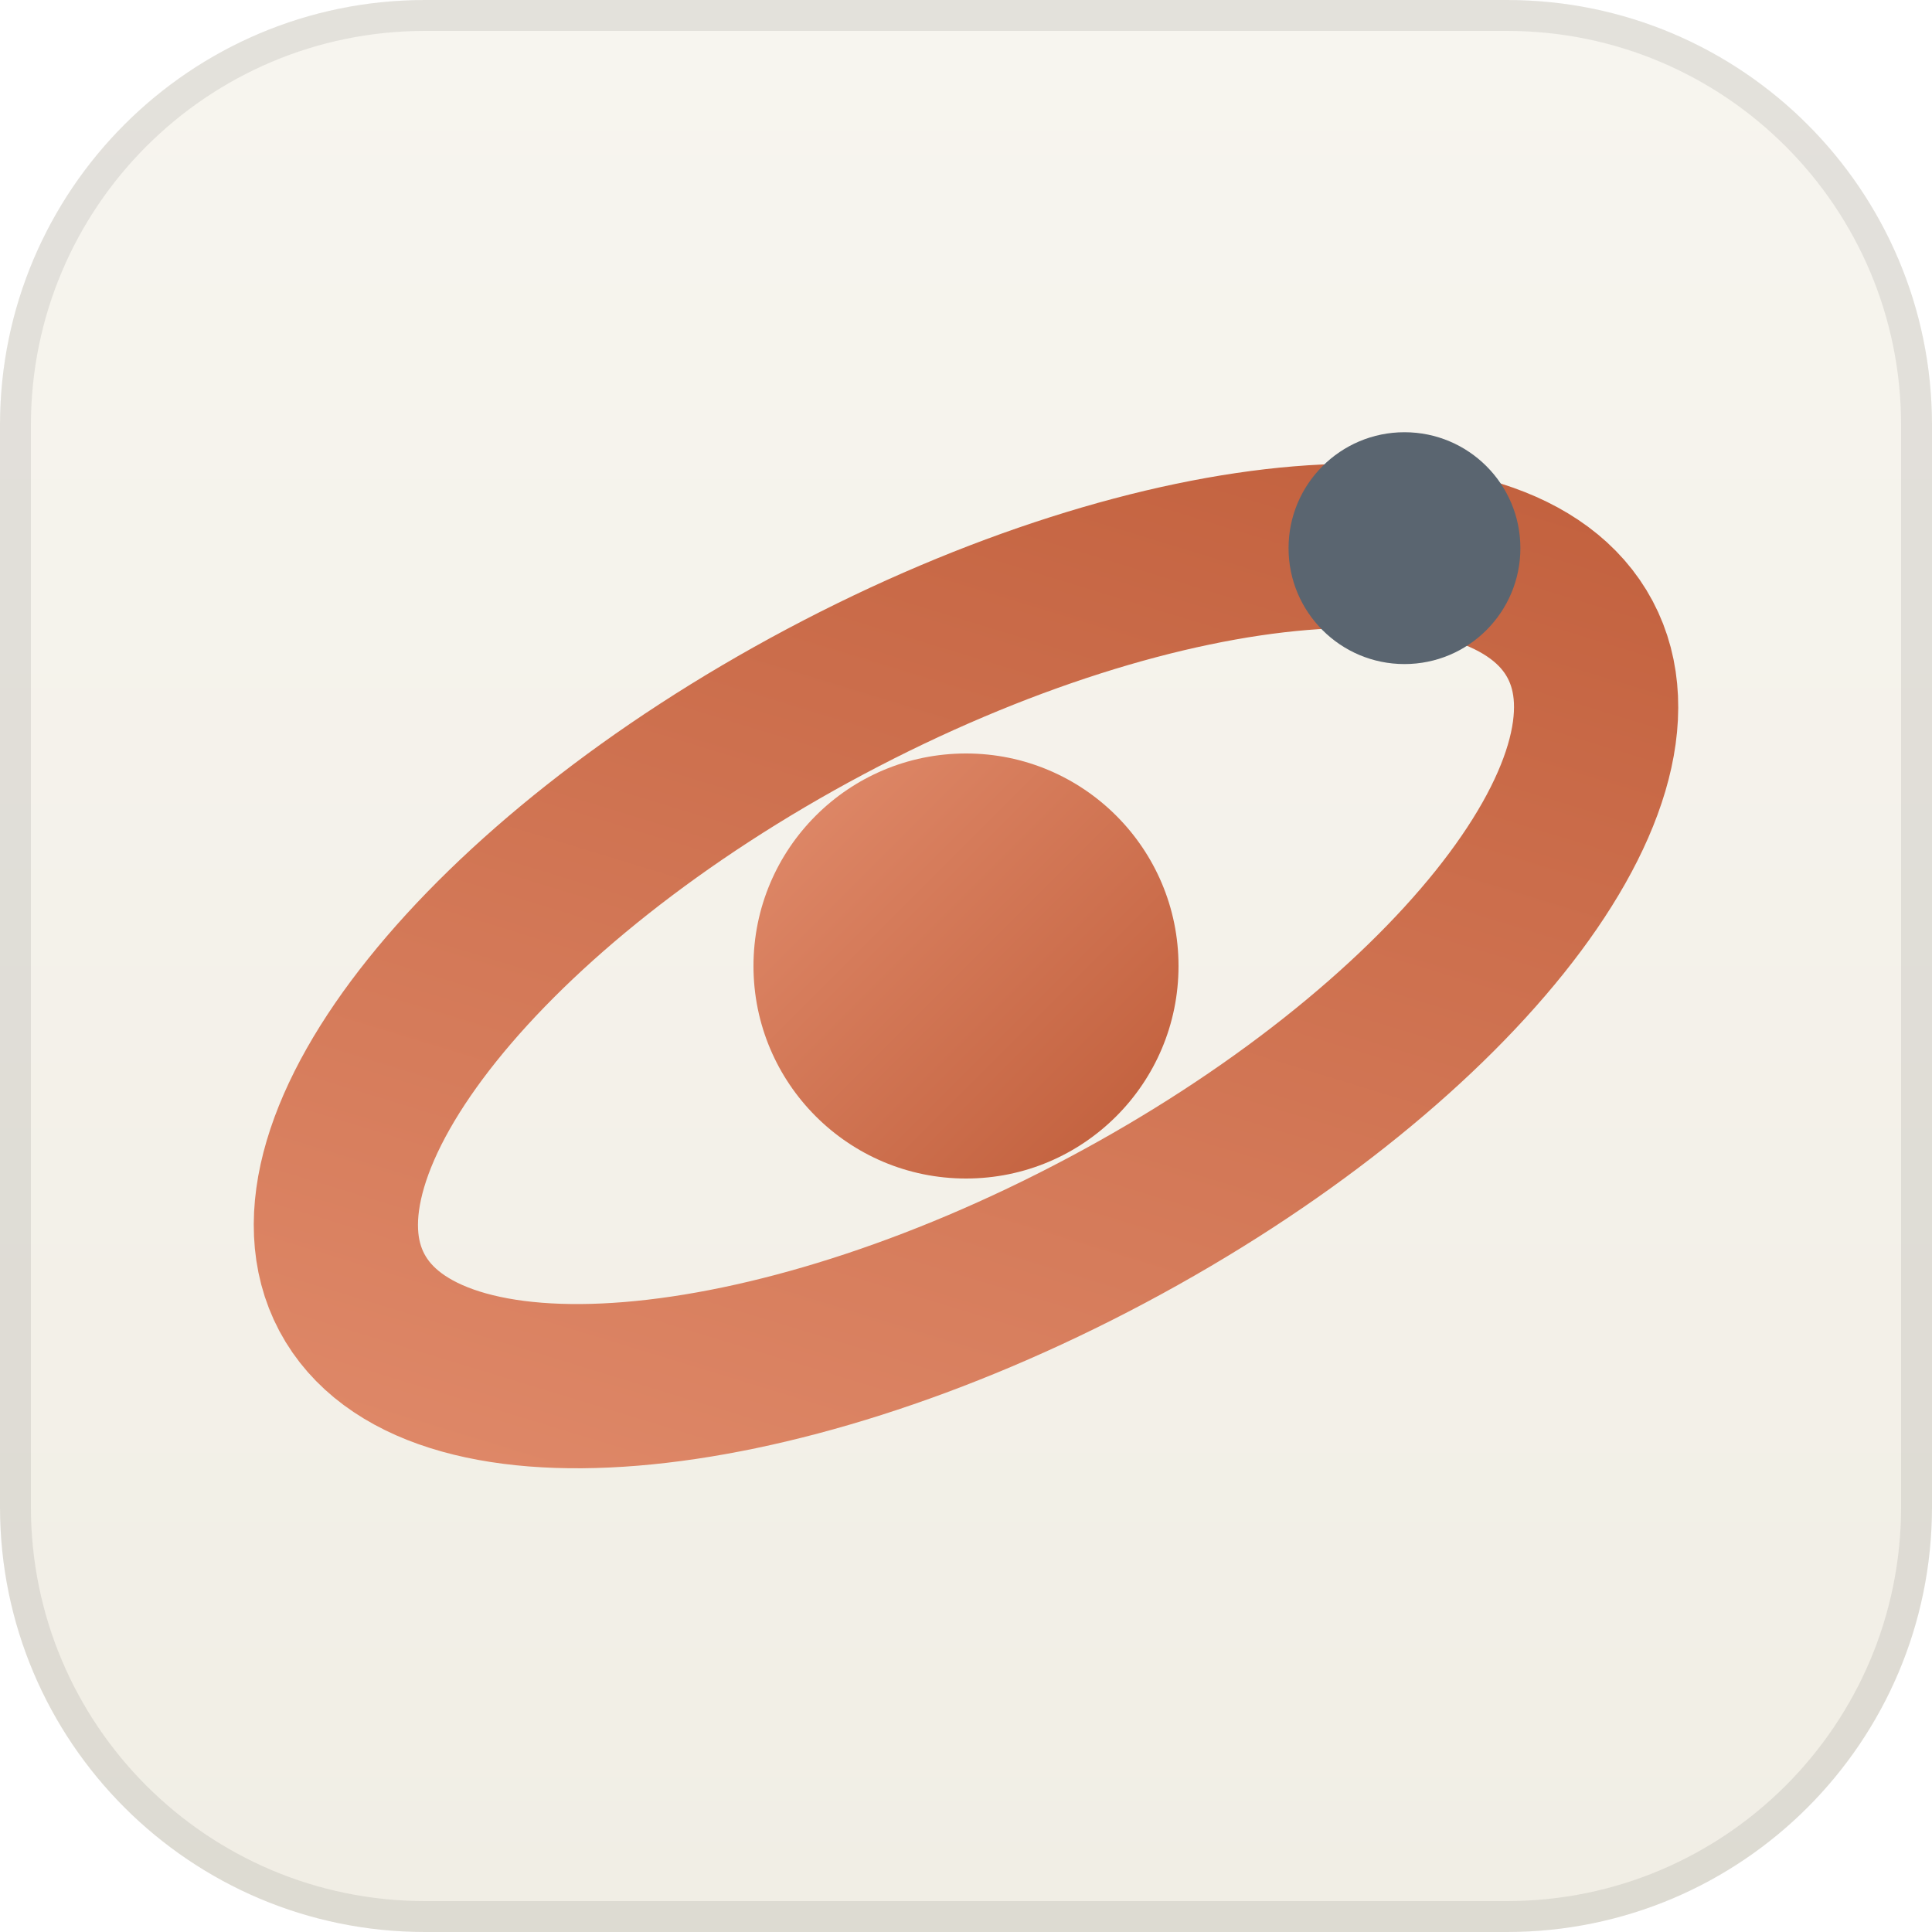
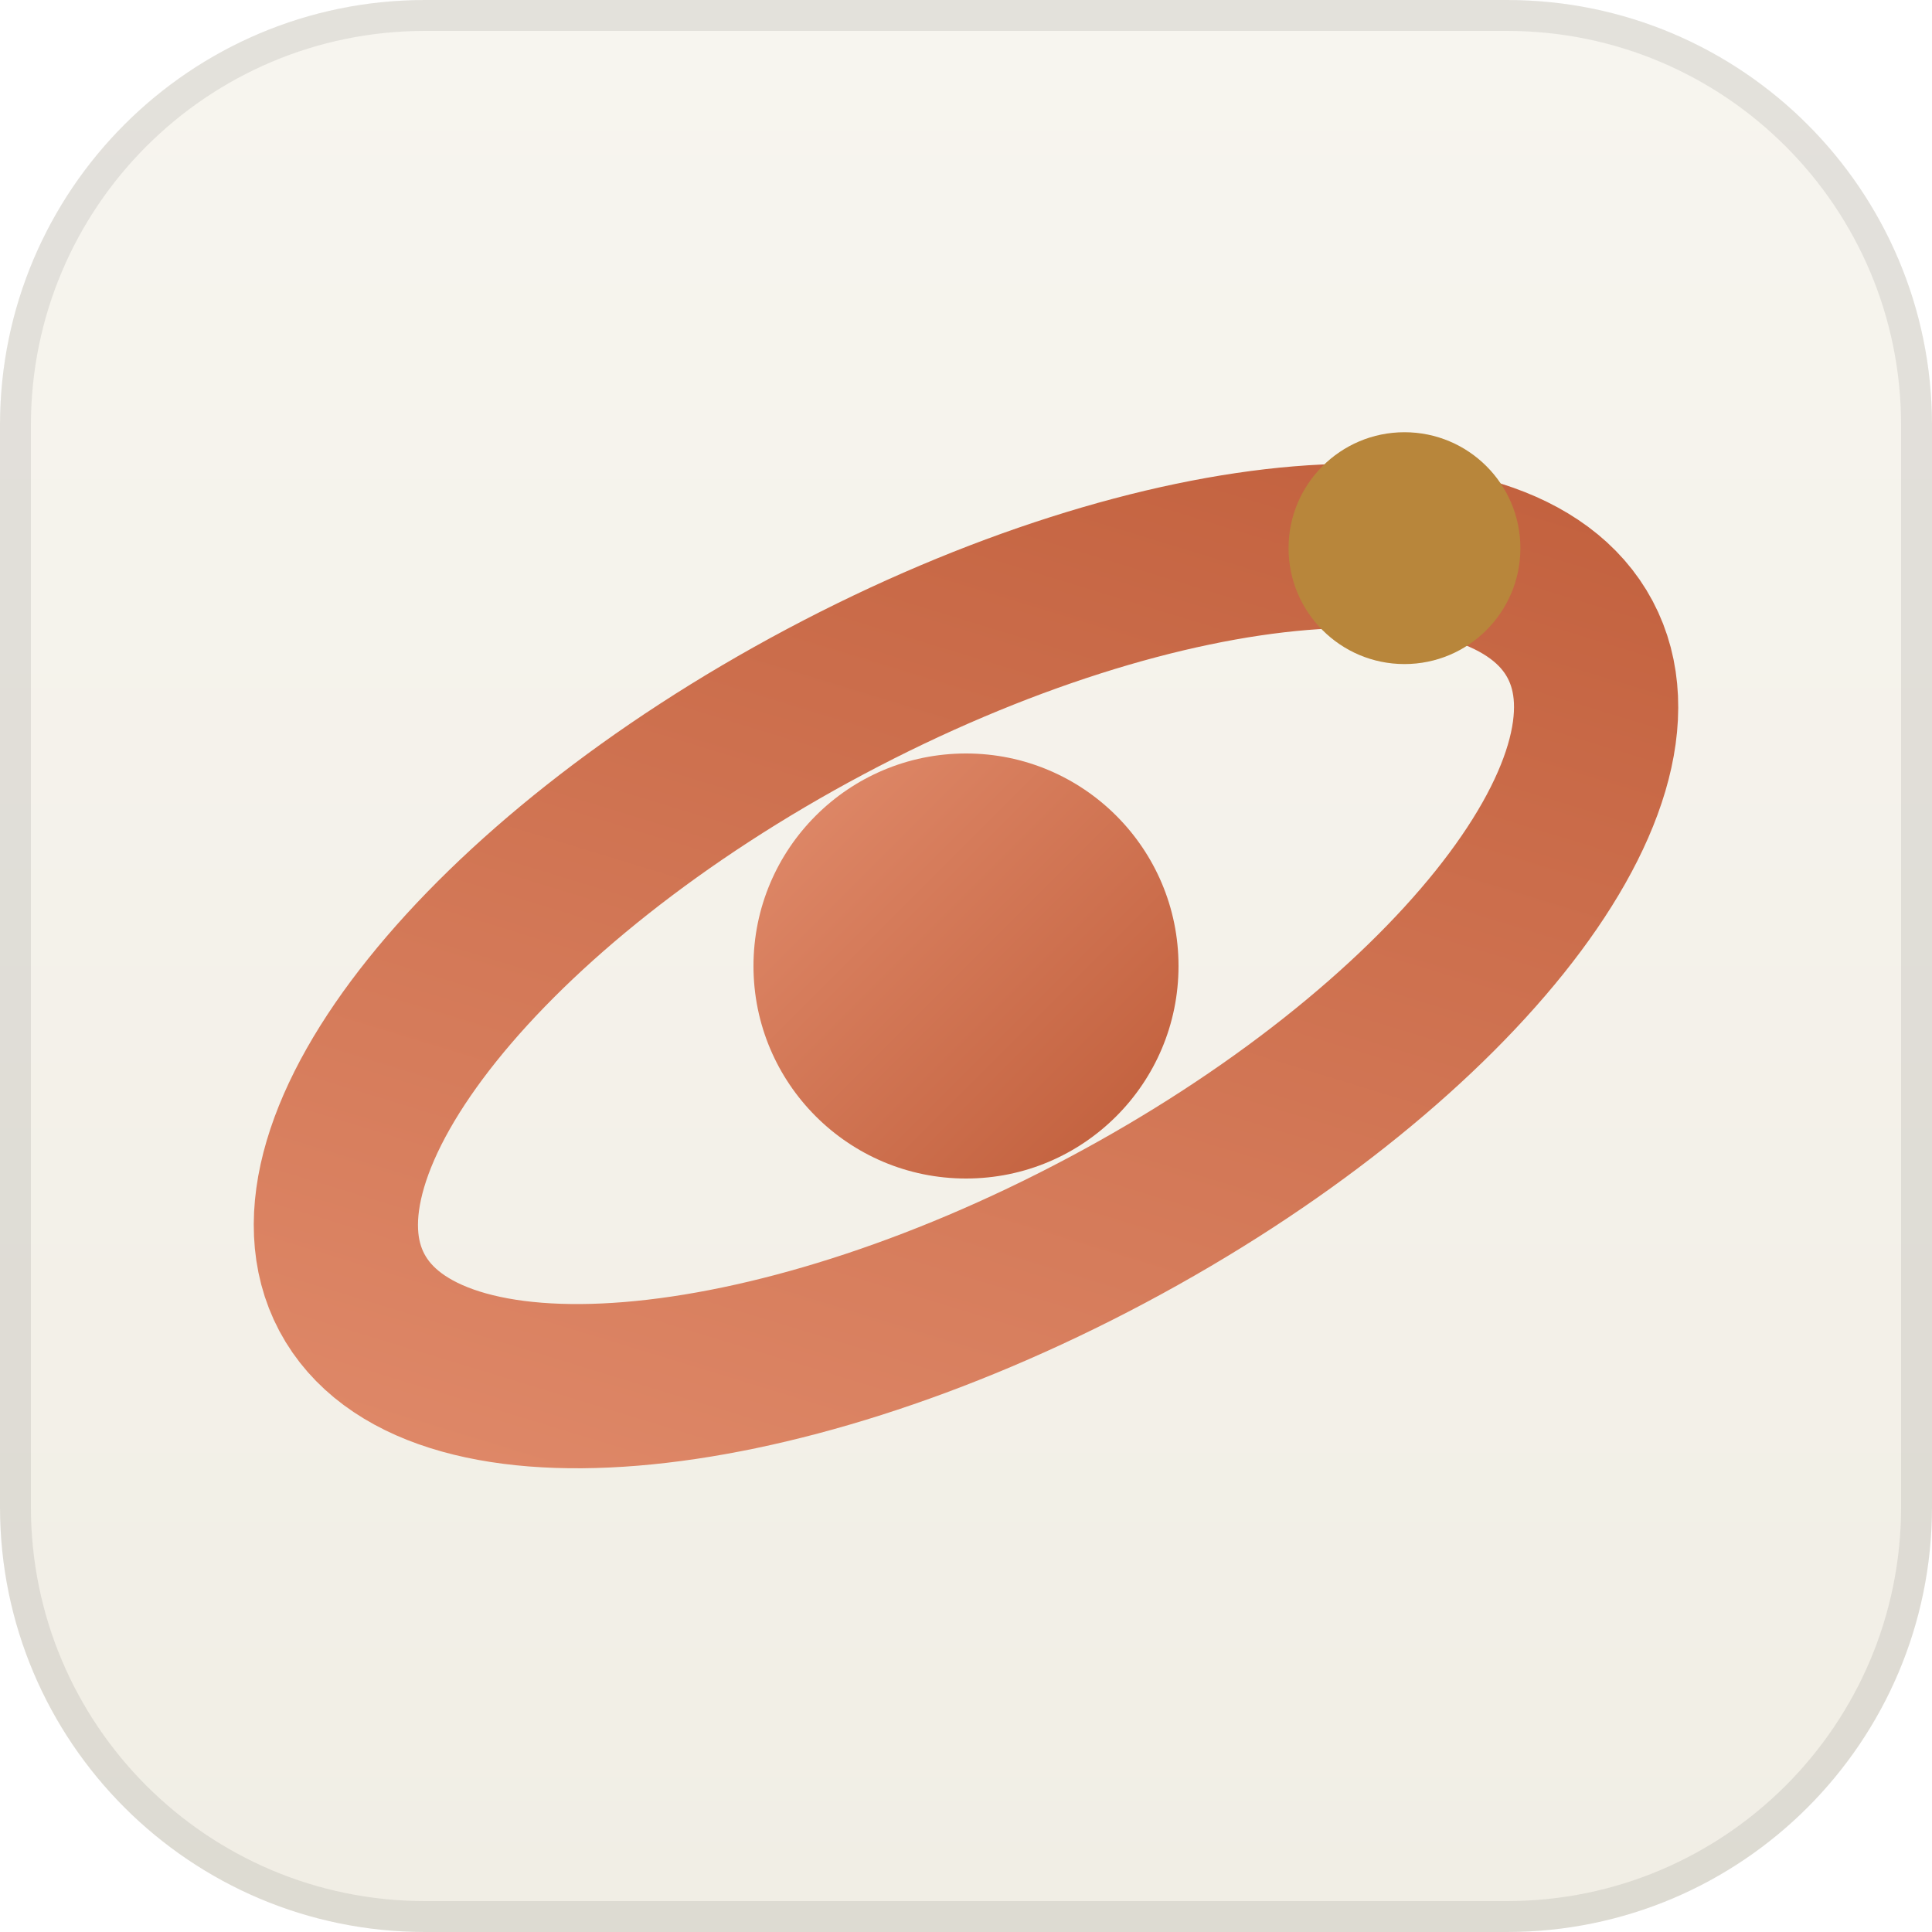
<svg xmlns="http://www.w3.org/2000/svg" viewBox="0 0 100 100" width="100" height="100" role="img" aria-label="Engram">
  <defs>
    <linearGradient id="engram-light-orbit" gradientUnits="userSpaceOnUse" x1="24" y1="76" x2="76" y2="24">
      <stop offset="0" stop-color="#E08A6A" />
      <stop offset="1" stop-color="#C15F3C" />
    </linearGradient>
    <linearGradient id="engram-light-core" gradientUnits="userSpaceOnUse" x1="40.25" y1="40.25" x2="59.75" y2="59.75">
      <stop offset="0" stop-color="#E08A6A" />
      <stop offset="1" stop-color="#C15F3C" />
    </linearGradient>
    <linearGradient id="engram-light-plate" x1="0" y1="0" x2="0" y2="1">
      <stop offset="0" stop-color="#F7F5EF" />
      <stop offset="1" stop-color="#F1EEE5" />
    </linearGradient>
  </defs>
  <rect width="100" height="100" rx="22" fill="url(#engram-light-plate)" />
  <rect x="0.8" y="0.8" width="98.4" height="98.4" rx="21.2" fill="none" stroke="rgba(31, 30, 27, 0.09)" stroke-width="1.6" />
  <ellipse cx="50" cy="50" rx="36" ry="15.5" fill="none" stroke="url(#engram-light-orbit)" stroke-width="8.5" transform="rotate(-28 50 50)" />
-   <circle cx="72.695" cy="28.372" r="6" fill="#5A6570" />
+   <circle cx="72.695" cy="28.372" r="6" fill="#B8863B" />
  <circle cx="50" cy="50" r="11" fill="url(#engram-light-core)" />
</svg>
